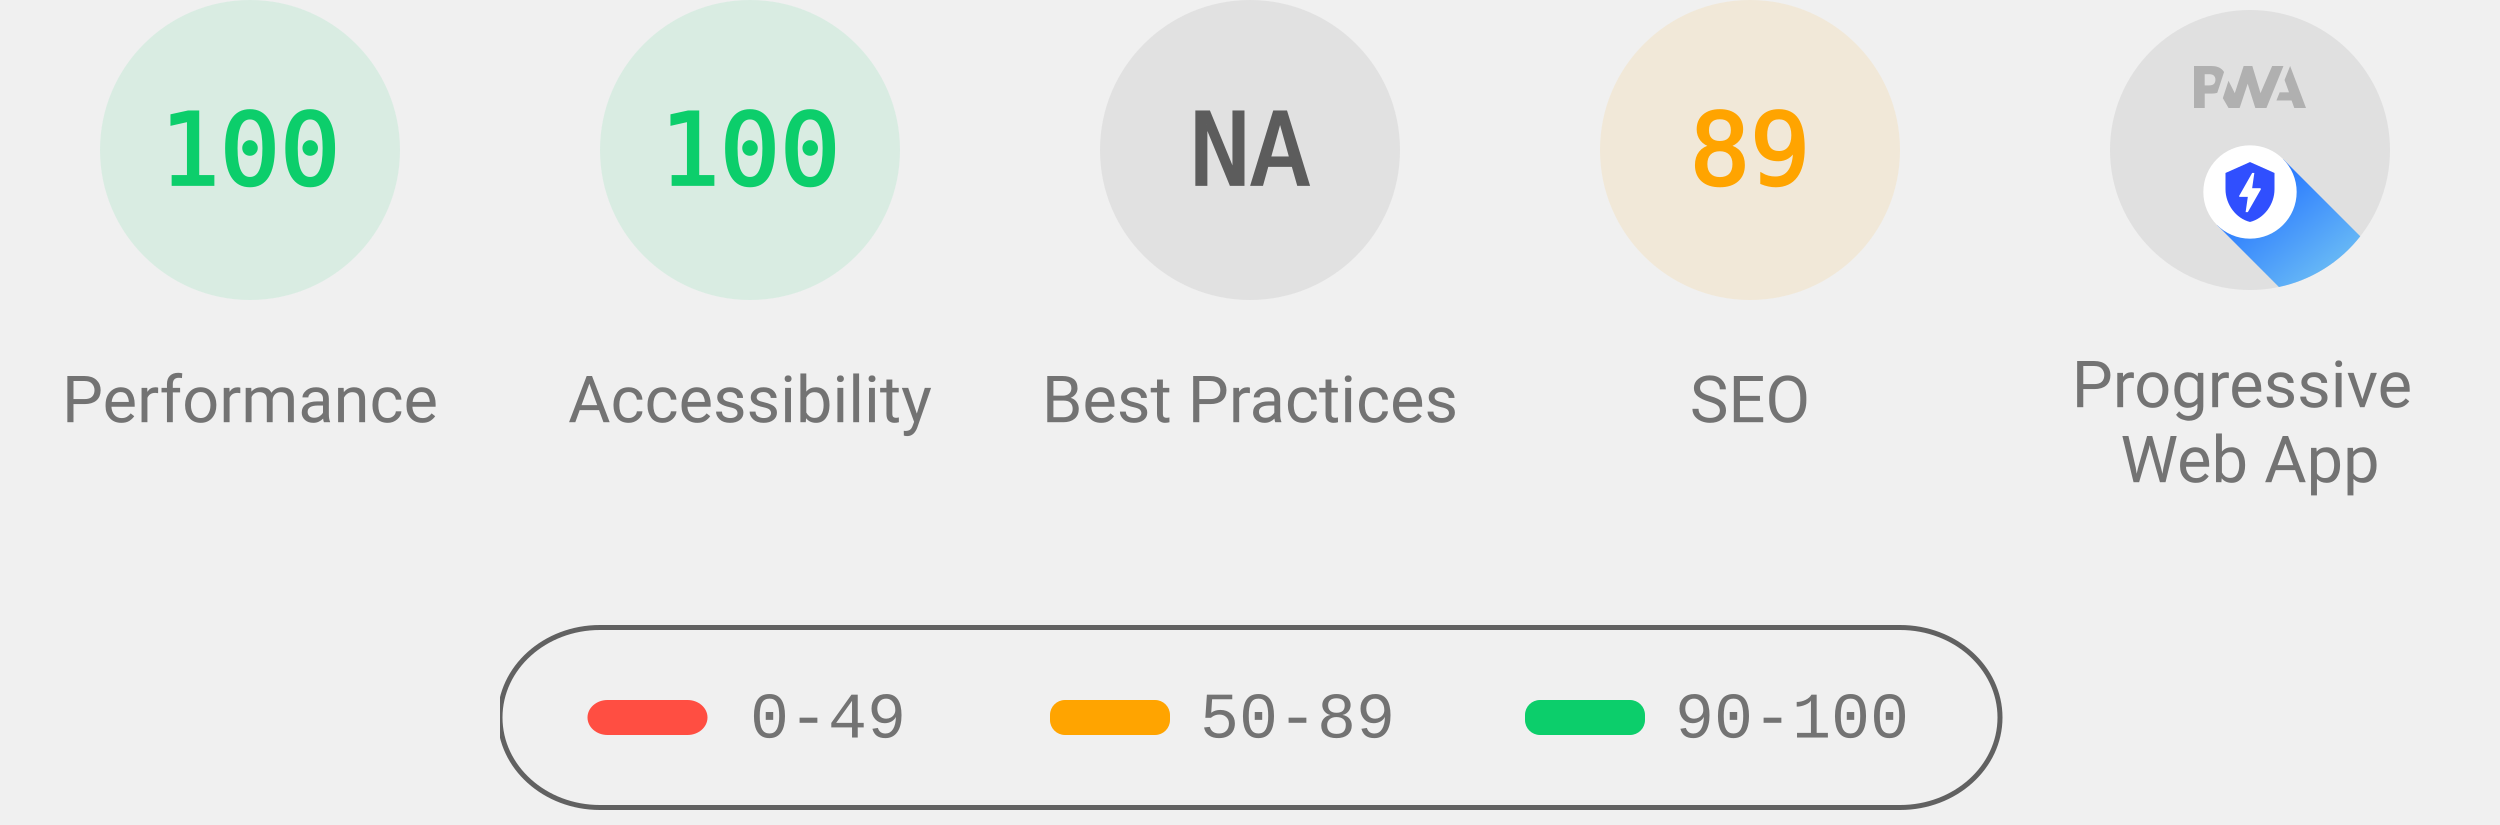
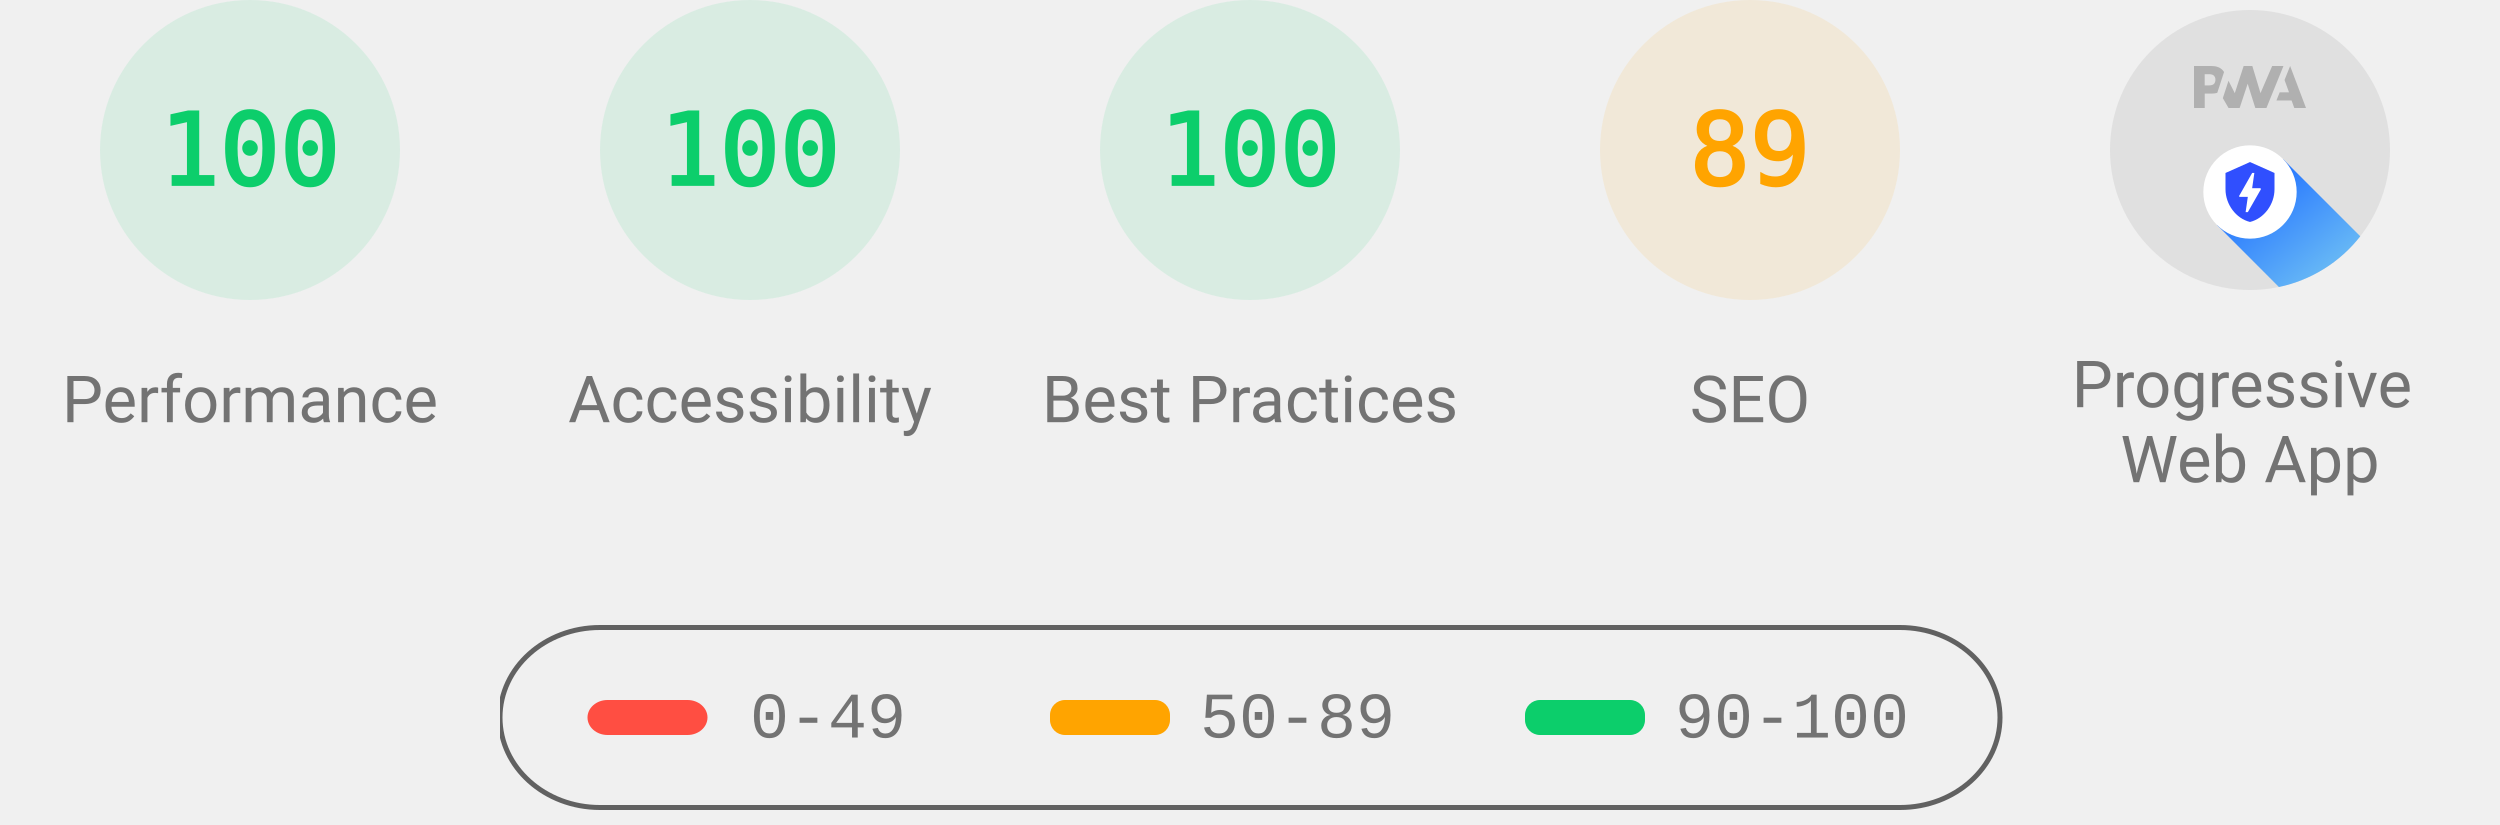
<svg xmlns="http://www.w3.org/2000/svg" class="theme--agnostic" fill="none" width="1000" height="330">
  <style>
			.gauge-base {
				opacity: 0.1
			}

			.gauge-arc {
				fill: none;
				animation-delay: 250ms;
				stroke-linecap: round;
				transform: rotate(-90deg);
				transform-origin: 100px 60px;
				animation: load-gauge 1s ease forwards
			}

			.guage-text {
				font-size: 40px;
				font-family: monospace;
				text-align: center
			}

			.guage-red {
				color: #ff4e42;
				fill: #ff4e42;
				stroke: #ff4e42
			}
			.guage-orange {
				color: #ffa400;
				fill: #ffa400;
				stroke: #ffa400
			}
			.guage-green {
				color: #0cce6b;
				fill: #0cce6b;
				stroke: #0cce6b
			}
			.theme--agnostic .guage-undefined {
				color: #5c5c5c;
				fill: #5c5c5c;
				stroke: #5c5c5c
			}
			.theme--light .guage-undefined {
				color: #1e1e1e;
				fill: #1e1e1e;
				stroke: #1e1e1e
			}
			.theme--dark .guage-undefined {
				color: #f5f5f5;
				fill: #f5f5f5;
				stroke: #f5f5f5
			}

			.guage-title {
				stroke: none;
				font-size: 26px;
				line-height: 26px;
				font-family: Roboto, Halvetica, Arial, sans-serif
			}
			.metric.guage-title {
				font-family: 'Courier New', Courier, monospace
			}
			.theme--agnostic .guage-title {
				color: #737373;
				fill: #737373
			}
			.theme--light .guage-title {
				color: #212121;
				fill: #212121
			}
			.theme--dark .guage-title {
				color: #f5f5f5;
				fill: #f5f5f5
			}

			@keyframes load-gauge {
				from {
					stroke-dasharray: 0 352.858
				}
			}
			.lh-gauge--pwa__disc {
				fill: #e0e0e0
			}
			.lh-gauge--pwa__logo {
				position: relative;
				fill: #b0b0b0
			}
			.lh-gauge--pwa__invisible {
				display: none
			}
			.lh-gauge--pwa__visible {
				display: inline
			}
			.guage-invisible {
				display: none
			}
			.lh-gauge--pwa__logo--primary-color {
				fill: #304ffe
			}
			.theme--agnostic .lh-gauge--pwa__logo--secondary-color {
				fill: #787878
			}
			.theme--light .lh-gauge--pwa__logo--secondary-color {
				fill: #3d3d3d
			}
			.theme--dark .lh-gauge--pwa__logo--secondary-color {
				fill: #d8b6b6
			}
			.theme--light #svg_2 {
				stroke: #00000022
			}
			.theme--agnostic #svg_2 {
				stroke: #616161
			}
			.theme--light #svg_2 {
				stroke: #00000022
			}
			.theme--dark #svg_2 {
				stroke: #f5f5f566
			}
		</style>
  <svg class="guage-div guage-perf guage-green" viewBox="0 0 200 200" width="200" height="200" x="0" y="0">
    <circle class="gauge-base" r="56" cx="100" cy="60" stroke-width="8" />
    <circle class="gauge-arc guage-arc-1" r="56" cx="100" cy="60" stroke-width="8" style="stroke-dasharray: 351.858, 351.858;" />
    <text class="guage-text" x="100px" y="60px" alignment-baseline="central" dominant-baseline="central" text-anchor="middle">100</text>
    <text class="guage-title" x="100px" y="160px" alignment-baseline="central" dominant-baseline="central" text-anchor="middle">Performance</text>
  </svg>,<svg class="guage-div guage-perf guage-green" viewBox="0 0 200 200" width="200" height="200" x="200" y="0">
    <circle class="gauge-base" r="56" cx="100" cy="60" stroke-width="8" />
    <circle class="gauge-arc guage-arc-1" r="56" cx="100" cy="60" stroke-width="8" style="stroke-dasharray: 351.858, 351.858;" />
    <text class="guage-text" x="100px" y="60px" alignment-baseline="central" dominant-baseline="central" text-anchor="middle">100</text>
    <text class="guage-title" x="100px" y="160px" alignment-baseline="central" dominant-baseline="central" text-anchor="middle">Accessibility</text>
-   </svg>,<svg class="guage-div guage-perf guage-undefined" viewBox="0 0 200 200" width="200" height="200" x="400" y="0">
+   </svg>,<svg class="guage-div guage-perf guage-green" viewBox="0 0 200 200" width="200" height="200" x="400" y="0">
    <circle class="gauge-base" r="56" cx="100" cy="60" stroke-width="8" />
    <circle class="gauge-arc guage-arc-1" r="56" cx="100" cy="60" stroke-width="8" style="stroke-dasharray: 351.858, 351.858;" />
-     <text class="guage-text" x="100px" y="60px" alignment-baseline="central" dominant-baseline="central" text-anchor="middle">NA</text>
+     <text class="guage-text" x="100px" y="60px" alignment-baseline="central" dominant-baseline="central" text-anchor="middle">100</text>
    <text class="guage-title" x="100px" y="160px" alignment-baseline="central" dominant-baseline="central" text-anchor="middle">Best Practices</text>
  </svg>,<svg class="guage-div guage-perf guage-orange" viewBox="0 0 200 200" width="200" height="200" x="600" y="0">
    <circle class="gauge-base" r="56" cx="100" cy="60" stroke-width="8" />
    <circle class="gauge-arc guage-arc-1" r="56" cx="100" cy="60" stroke-width="8" style="stroke-dasharray: 313.154, 351.858;" />
    <text class="guage-text" x="100px" y="60px" alignment-baseline="central" dominant-baseline="central" text-anchor="middle">89</text>
    <text class="guage-title" x="100px" y="160px" alignment-baseline="central" dominant-baseline="central" text-anchor="middle">SEO</text>
  </svg>,<svg class="guage-div guage-pwa" viewBox="0 0 200 200" width="200" height="200" x="800" y="0">
    <svg viewBox="0 0 60 60" width="112" height="112" x="44" y="4">
      <defs>
        <linearGradient id="lh-gauge--pwa__check-circle__gradient-0" x1="50%" y1="0%" x2="50%" y2="100%">
          <stop stop-color="#00C852" offset="0%" />
          <stop stop-color="#009688" offset="100%" />
        </linearGradient>
        <linearGradient id="lh-gauge--pwa__installable__shadow-gradient-0" x1="76.056%" x2="24.111%" y1="82.995%" y2="24.735%">
          <stop stop-color="#A5D6A7" offset="0%" />
          <stop stop-color="#80CBC4" offset="100%" />
        </linearGradient>
        <linearGradient id="lh-gauge--pwa__fast-reliable__shadow-gradient-0" x1="76.056%" y1="82.995%" x2="25.678%" y2="26.493%">
          <stop stop-color="#64B5F6" offset="0%" />
          <stop stop-color="#2979FF" offset="100%" />
        </linearGradient>
        <g id="lh-gauge--pwa__fast-reliable-badge-0">
          <circle fill="#FFFFFF" cx="10" cy="10" r="10" />
          <path fill="#304FFE" d="M10 3.58l5.25 2.34v3.5c0 3.23-2.24 6.26-5.25 7-3.01-.74-5.25-3.77-5.25-7v-3.5L10 3.58zm-.47 10.74l2.76-4.83.03-.07c.04-.08 0-.24-.22-.24h-1.64l.47-3.26h-.47l-2.7 4.77c-.02.01.05-.1-.04.05-.09.16-.1.31.18.31h1.63l-.47 3.27h.47z" />
        </g>
        <g id="lh-gauge--pwa__installable-badge-0">
          <circle fill="#FFFFFF" cx="10" cy="10" r="10" />
          <path fill="#009688" d="M10 4.167A5.835 5.835 0 0 0 4.167 10 5.835 5.835 0 0 0 10 15.833 5.835 5.835 0 0 0 15.833 10 5.835 5.835 0 0 0 10 4.167zm2.917 6.416h-2.334v2.334H9.417v-2.334H7.083V9.417h2.334V7.083h1.166v2.334h2.334v1.166z" />
        </g>
      </defs>
      <g stroke="none" fill-rule="nonzero">
        <circle class="lh-gauge--pwa__disc" cx="30" cy="30" r="30" />
        <g class="lh-gauge--pwa__logo">
          <path d="M35.66 19.39l.7-1.75h2L37.4 15 38.6 12l3.4 9h-2.51l-.58-1.61z" />
          <path d="M33.52 21l3.65-9h-2.42l-2.5 5.82L30.5 12h-1.86l-1.9 5.82-1.35-2.65-1.21 3.72L25.4 21h2.38l1.72-5.2 1.64 5.2z" />
          <path fill-rule="nonzero" d="M20.3 17.91h1.48c.45 0 .85-.05 1.2-.15l.39-1.18 1.07-3.3a2.64 2.64 0 0 0-.28-.37c-.55-.6-1.36-.91-2.42-.91H18v9h2.3V17.9zm1.96-3.84c.22.22.33.5.33.87 0 .36-.1.65-.29.87-.2.23-.59.35-1.15.35h-.86v-2.41h.87c.52 0 .89.1 1.1.32z" />
        </g>
        <rect class="lh-gauge--pwa__component lh-gauge--pwa__na-line lh-gauge--pwa__invisible" fill="#FFFFFF" x="20" y="32" width="20" height="4" rx="2" />
        <g class="lh-gauge--pwa__component lh-gauge--pwa__fast-reliable-badge lh-gauge--pwa__visible" transform="translate(20, 29)">
          <path fill="url(#lh-gauge--pwa__fast-reliable__shadow-gradient-0)" d="M33.63 19.49A30 30 0 0 1 16.2 30.36L3 17.14 17.14 3l16.49 16.49z" />
          <use href="#lh-gauge--pwa__fast-reliable-badge-0" />
        </g>
        <g class="lh-gauge--pwa__component lh-gauge--pwa__installable-badge lh-gauge--pwa__invisible" transform="translate(20, 29)">
          <path fill="url(#lh-gauge--pwa__installable__shadow-gradient-0)" d="M33.629 19.487c-4.272 5.453-10.391 9.39-17.415 10.869L3 17.142 17.142 3 33.63 19.487z" />
          <use href="#lh-gauge--pwa__installable-badge-0" />
        </g>
        <g class="lh-gauge--pwa__component lh-gauge--pwa__fast-reliable-installable-badges lh-gauge--pwa__invisible">
          <g transform="translate(8, 29)">
            <path fill="url(#lh-gauge--pwa__fast-reliable__shadow-gradient-0)" d="M16.321 30.463L3 17.143 17.142 3l22.365 22.365A29.864 29.864 0 0 1 22 31c-1.942 0-3.84-.184-5.679-.537z" />
            <use href="#lh-gauge--pwa__fast-reliable-badge-0" />
          </g>
          <g transform="translate(32, 29)">
            <path fill="url(#lh-gauge--pwa__installable__shadow-gradient-0)" d="M25.982 11.84a30.107 30.107 0 0 1-13.08 15.203L3 17.143 17.142 3l8.84 8.84z" />
            <use href="#lh-gauge--pwa__installable-badge-0" />
          </g>
        </g>
        <g class="lh-gauge--pwa__component lh-gauge--pwa__check-circle lh-gauge--pwa__invisible" transform="translate(18, 28)">
          <circle fill="#FFFFFF" cx="12" cy="12" r="12" />
          <path fill="url(#lh-gauge--pwa__check-circle__gradient-0)" d="M12 2a10 10 0 1 0 0 20 10 10 0 0 0 0-20zm-2 15l-5-5 1.41-1.41L10 14.17l7.59-7.59L19 8l-9 9z" />
        </g>
      </g>
    </svg>
    <text class="guage-title" y="160px" alignment-baseline="central" dominant-baseline="central" text-anchor="middle">
      <tspan x="100px" dy="-6px">Progressive</tspan>
      <tspan x="100px" dy="30px">Web App</tspan>
    </text>
  </svg>
  <svg width="604" height="76" x="200" y="250">
    <g>
      <rect fill="none" id="canvas_background" height="80" width="604" y="-1" x="-1" />
      <g display="none" overflow="visible" y="0" x="0" height="100%" width="100%" id="canvasGrid">
        <rect fill="url(#gridpattern)" stroke-width="0" y="0" x="0" height="100%" width="100%" />
      </g>
    </g>
    <g>
      <rect fill-opacity="0" stroke-width="2" rx="40" id="svg_2" height="72" width="600" y="1" x="0" fill="#000000" />
      <rect stroke="#000" rx="8" id="svg_3" height="14" width="48" y="30" x="35" stroke-opacity="null" stroke-width="0" fill="#ff4e42" />
      <rect stroke="#000" rx="6" id="svg_4" height="14" width="48" y="30" x="220" stroke-opacity="null" stroke-width="0" fill="#ffa400" />
      <rect stroke="#000" rx="6" id="svg_5" height="14" width="48" y="30" x="410" stroke-opacity="null" stroke-width="0" fill="#0cce6b" />
      <text class="metric guage-title" xml:space="preserve" text-anchor="start" font-size="26" id="svg_6" y="45" x="100" stroke-opacity="null" stroke-width="0" stroke="#000">0-49</text>
      <text class="metric guage-title" xml:space="preserve" text-anchor="start" font-size="26" id="svg_7" y="45" x="280" stroke-opacity="null" stroke-width="0" stroke="#000">50-89</text>
      <text class="metric guage-title" xml:space="preserve" text-anchor="start" font-size="26" id="svg_8" y="45" x="470" stroke-opacity="null" stroke-width="0" stroke="#000">90-100</text>
    </g>
  </svg>
</svg>
